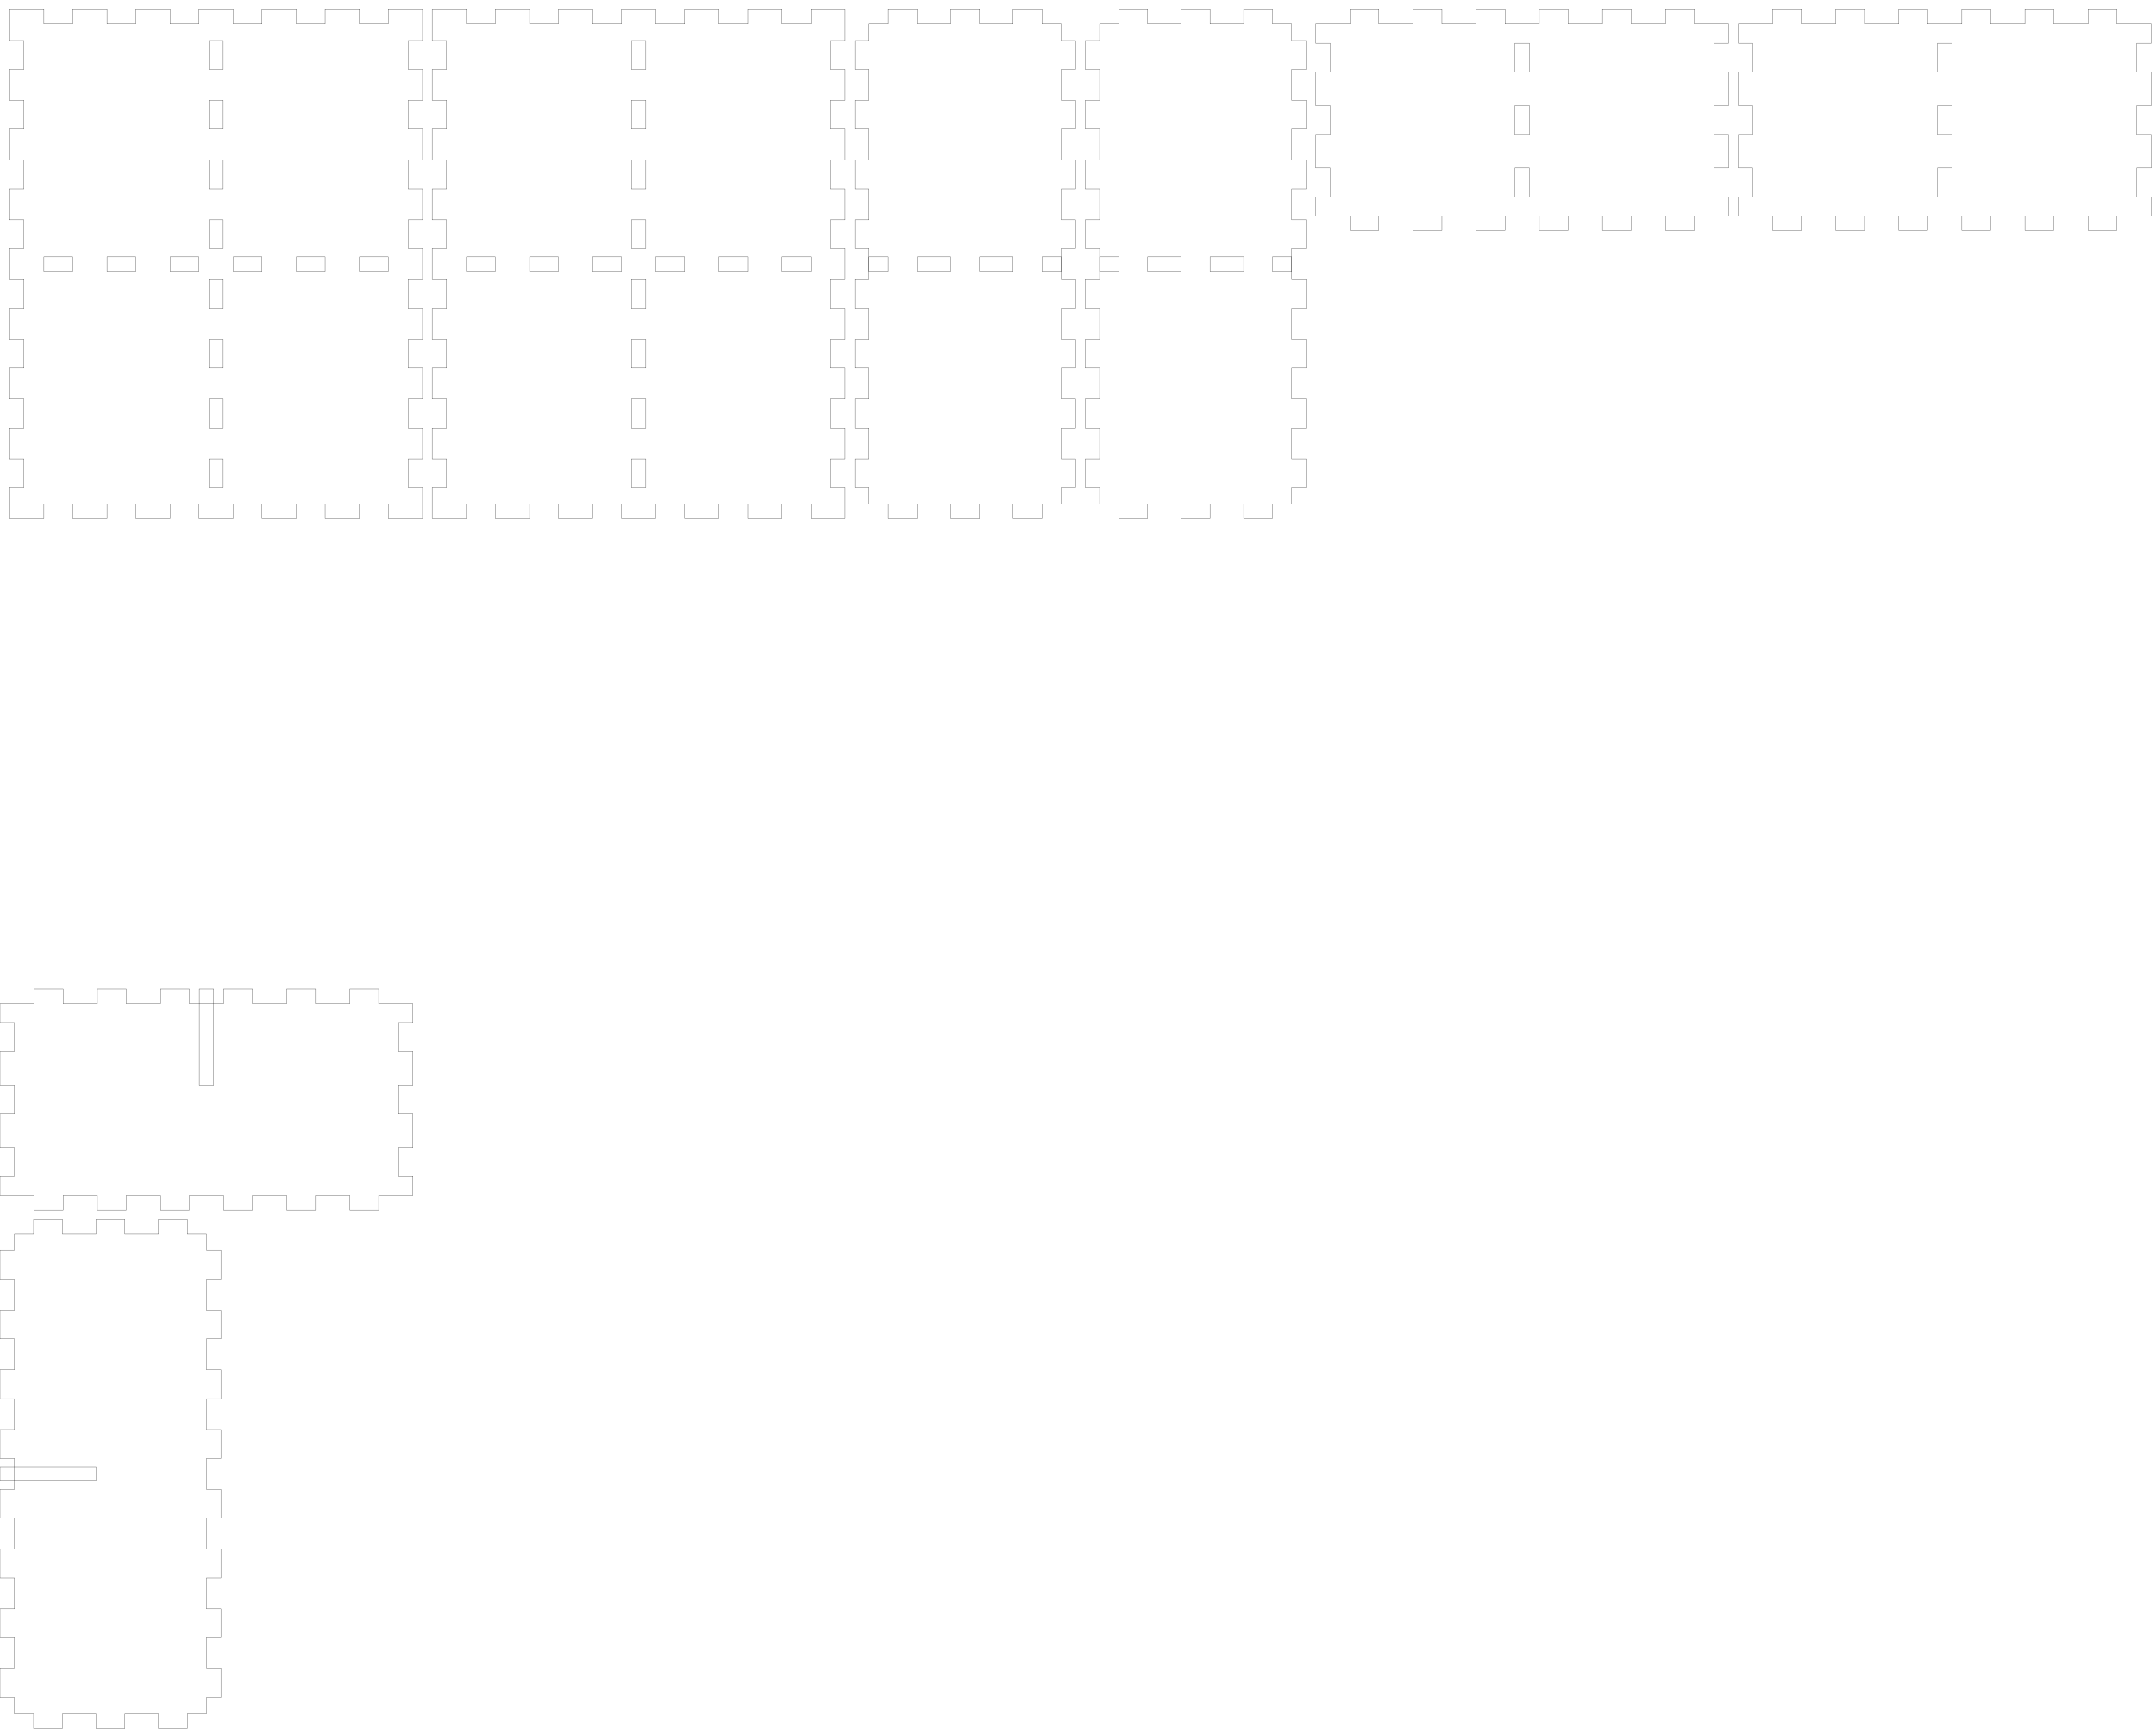
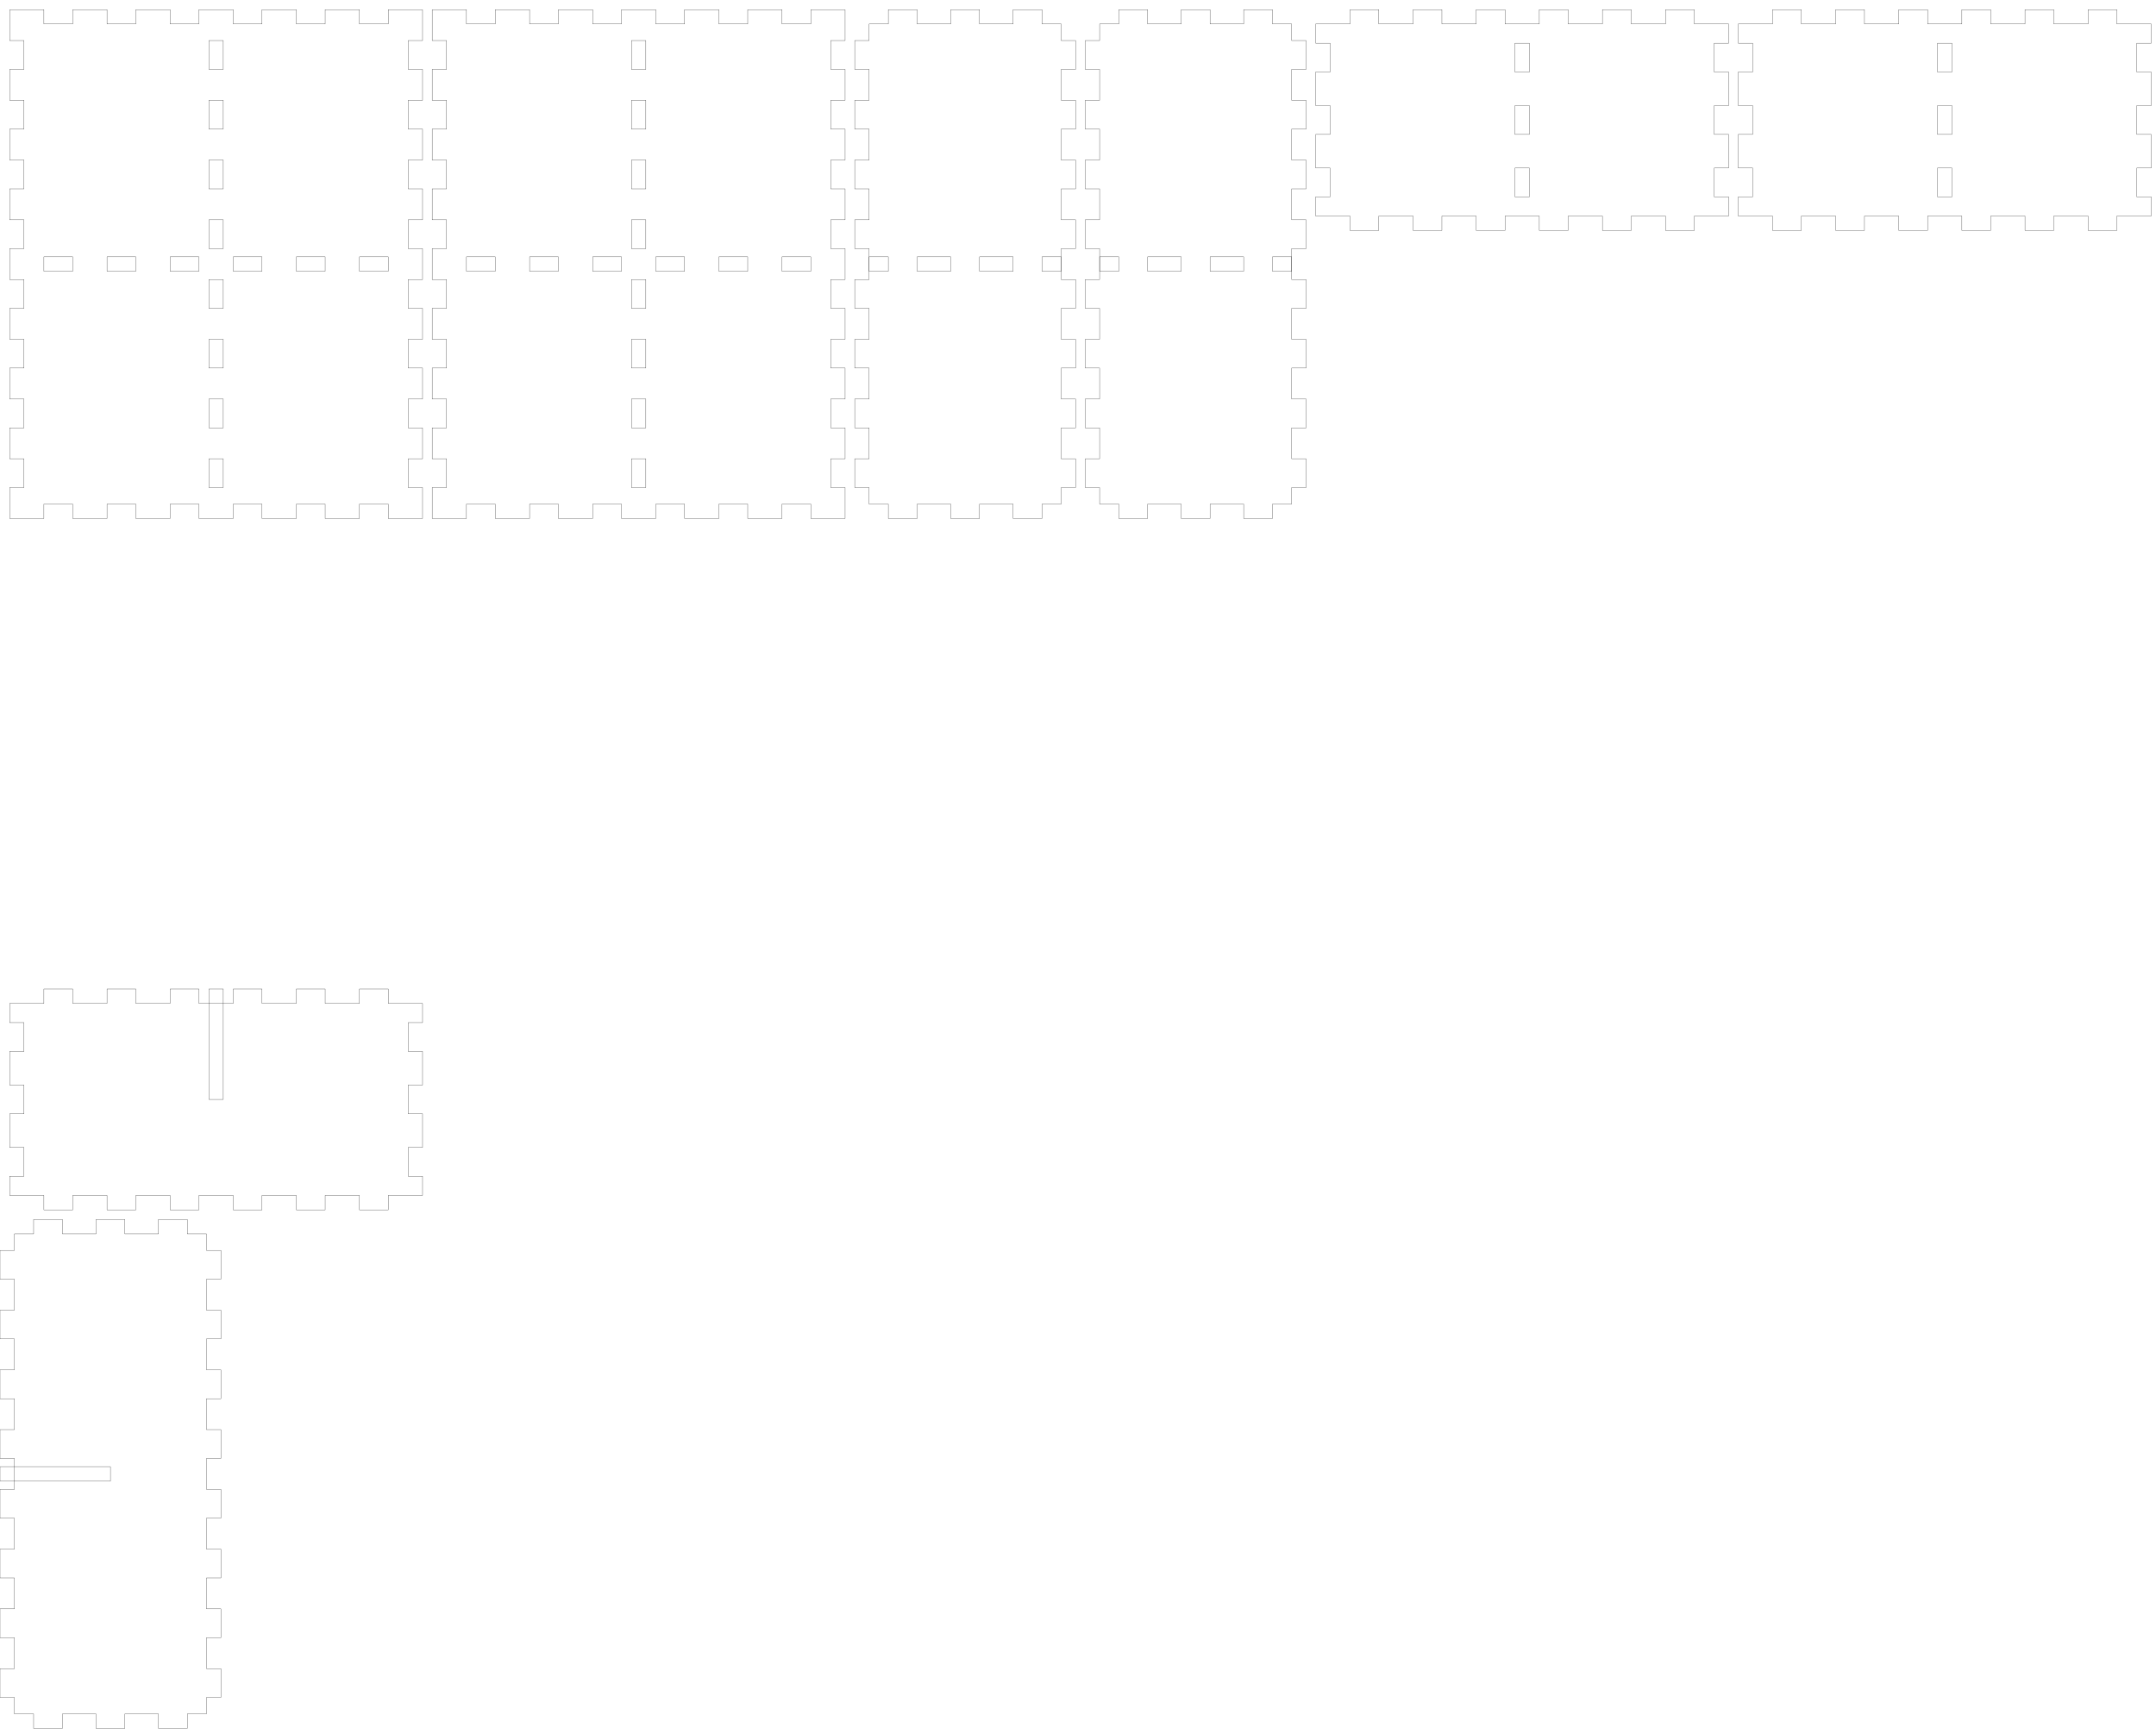
<svg xmlns="http://www.w3.org/2000/svg" width="449mm" height="361mm" viewBox="0 0 449 361" version="1.1" id="svg5">
  <defs id="defs2" />
  <g id="layer1">
    <g id="piece_001">
      <path id="side_001" style="fill:none;stroke:#000000;stroke-width:0.051" d="M 274 5 L 281.143 5 L 281.143 2 L 287.143 2 L 287.143 5 L 294.286 5 L 294.286 2 L 300.286 2 L 300.286 5 L 307.429 5 L 307.429 2 L 313.429 2 L 313.429 5 L 320.571 5 L 320.571 2 L 326.571 2 L 326.571 5 L 333.714 5 L 333.714 2 L 339.714 2 L 339.714 5 L 346.857 5 L 346.857 2 L 352.857 2 L 352.857 5 L 360 5" />
      <path id="side_002" style="fill:none;stroke:#000000;stroke-width:0.051" d="M 360 5 L 360 9 L 357 9 L 357 15 L 360 15 L 360 22 L 357 22 L 357 28 L 360 28 L 360 35 L 357 35 L 357 41 L 360 41 L 360 45" />
      <path id="hole_001" style="fill:none;stroke:#000000;stroke-width:0.051" d="M 315.5 9 L 315.5 15 L 318.5 15 L 318.5 9 L 315.5 9 Z" />
      <path id="hole_002" style="fill:none;stroke:#000000;stroke-width:0.051" d="M 315.5 22 L 315.5 28 L 318.5 28 L 318.5 22 L 315.5 22 Z" />
      <path id="hole_003" style="fill:none;stroke:#000000;stroke-width:0.051" d="M 315.5 35 L 315.5 41 L 318.5 41 L 318.5 35 L 315.5 35 Z" />
      <path id="side_003" style="fill:none;stroke:#000000;stroke-width:0.051" d="M 360 45 L 352.857 45 L 352.857 48 L 346.857 48 L 346.857 45 L 339.714 45 L 339.714 48 L 333.714 48 L 333.714 45 L 326.571 45 L 326.571 48 L 320.571 48 L 320.571 45 L 313.429 45 L 313.429 48 L 307.429 48 L 307.429 45 L 300.286 45 L 300.286 48 L 294.286 48 L 294.286 45 L 287.143 45 L 287.143 48 L 281.143 48 L 281.143 45 L 274 45" />
      <path id="side_004" style="fill:none;stroke:#000000;stroke-width:0.051" d="M 274 45 L 274 41 L 277 41 L 277 35 L 274 35 L 274 28 L 277 28 L 277 22 L 274 22 L 274 15 L 277 15 L 277 9 L 274 9 L 274 5" />
    </g>
    <g id="xdivider_001">
-       <path id="side_005" style="fill:none;stroke:#000000;stroke-width:0.051" d="M 0 209 L 7.143 209 L 7.143 206 L 13.143 206 L 13.143 209 L 20.286 209 L 20.286 206 L 26.286 206 L 26.286 209 L 33.429 209 L 33.429 206 L 39.429 206 L 39.429 209 L 46.571 209 L 46.571 206 L 52.571 206 L 52.571 209 L 59.714 209 L 59.714 206 L 65.714 206 L 65.714 209 L 72.857 209 L 72.857 206 L 78.857 206 L 78.857 209 L 86 209" />
-       <path id="side_006" style="fill:none;stroke:#000000;stroke-width:0.051" d="M 86 209 L 86 213 L 83 213 L 83 219 L 86 219 L 86 226 L 83 226 L 83 232 L 86 232 L 86 239 L 83 239 L 83 245 L 86 245 L 86 249" />
-       <path id="slot_001" style="fill:none;stroke:#000000;stroke-width:0.051" d="M 41.5 206 L 41.5 226 L 44.5 226 L 44.5 206 L 41.5 206 Z" />
-       <path id="side_007" style="fill:none;stroke:#000000;stroke-width:0.051" d="M 86 249 L 78.857 249 L 78.857 252 L 72.857 252 L 72.857 249 L 65.714 249 L 65.714 252 L 59.714 252 L 59.714 249 L 52.571 249 L 52.571 252 L 46.571 252 L 46.571 249 L 39.429 249 L 39.429 252 L 33.429 252 L 33.429 249 L 26.286 249 L 26.286 252 L 20.286 252 L 20.286 249 L 13.143 249 L 13.143 252 L 7.143 252 L 7.143 249 L 0 249" />
-       <path id="side_008" style="fill:none;stroke:#000000;stroke-width:0.051" d="M 0 249 L 0 245 L 3 245 L 3 239 L 0 239 L 0 232 L 3 232 L 3 226 L 0 226 L 0 219 L 3 219 L 3 213 L 0 213 L 0 209" />
+       <path id="side_005" style="fill:none;stroke:#000000;stroke-width:0.051" d="M 2 209 L 9.143 209 L 9.143 206 L 15.143 206 L 15.143 209 L 22.286 209 L 22.286 206 L 28.286 206 L 28.286 209 L 35.429 209 L 35.429 206 L 41.429 206 L 41.429 209 L 48.571 209 L 48.571 206 L 54.571 206 L 54.571 209 L 61.714 209 L 61.714 206 L 67.714 206 L 67.714 209 L 74.857 209 L 74.857 206 L 80.857 206 L 80.857 209 L 88 209" />
+       <path id="side_006" style="fill:none;stroke:#000000;stroke-width:0.051" d="M 88 209 L 88 213 L 85 213 L 85 219 L 88 219 L 88 226 L 85 226 L 85 232 L 88 232 L 88 239 L 85 239 L 85 245 L 88 245 L 88 249" />
+       <path id="slot_001" style="fill:none;stroke:#000000;stroke-width:0.051" d="M 43.5 206 L 43.5 229 L 46.5 229 L 46.5 206 L 43.5 206 Z" />
+       <path id="side_007" style="fill:none;stroke:#000000;stroke-width:0.051" d="M 88 249 L 80.857 249 L 80.857 252 L 74.857 252 L 74.857 249 L 67.714 249 L 67.714 252 L 61.714 252 L 61.714 249 L 54.571 249 L 54.571 252 L 48.571 252 L 48.571 249 L 41.429 249 L 41.429 252 L 35.429 252 L 35.429 249 L 28.286 249 L 28.286 252 L 22.286 252 L 22.286 249 L 15.143 249 L 15.143 252 L 9.143 252 L 9.143 249 L 2 249" />
+       <path id="side_008" style="fill:none;stroke:#000000;stroke-width:0.051" d="M 2 249 L 2 245 L 5 245 L 5 239 L 2 239 L 2 232 L 5 232 L 5 226 L 2 226 L 2 219 L 5 219 L 5 213 L 2 213 L 2 209" />
    </g>
    <g id="piece_002">
      <path id="side_009" style="fill:none;stroke:#000000;stroke-width:0.051" d="M 181 5 L 185 5 L 185 2 L 191 2 L 191 5 L 198 5 L 198 2 L 204 2 L 204 5 L 211 5 L 211 2 L 217 2 L 217 5 L 221 5" />
      <path id="hole_004" style="fill:none;stroke:#000000;stroke-width:0.051" d="M 181 56.5 L 185 56.5 L 185 53.5 L 181 53.5 L 181 56.5 Z" />
      <path id="hole_005" style="fill:none;stroke:#000000;stroke-width:0.051" d="M 191 56.5 L 198 56.5 L 198 53.5 L 191 53.5 L 191 56.5 Z" />
      <path id="hole_006" style="fill:none;stroke:#000000;stroke-width:0.051" d="M 204 56.5 L 211 56.5 L 211 53.5 L 204 53.5 L 204 56.5 Z" />
      <path id="hole_007" style="fill:none;stroke:#000000;stroke-width:0.051" d="M 217 56.5 L 221 56.5 L 221 53.5 L 217 53.5 L 217 56.5 Z" />
      <path id="side_010" style="fill:none;stroke:#000000;stroke-width:0.051" d="M 221 5 L 221 8.444 L 224 8.444 L 224 14.444 L 221 14.444 L 221 20.889 L 224 20.889 L 224 26.889 L 221 26.889 L 221 33.333 L 224 33.333 L 224 39.333 L 221 39.333 L 221 45.778 L 224 45.778 L 224 51.778 L 221 51.778 L 221 58.222 L 224 58.222 L 224 64.222 L 221 64.222 L 221 70.667 L 224 70.667 L 224 76.667 L 221 76.667 L 221 83.111 L 224 83.111 L 224 89.111 L 221 89.111 L 221 95.556 L 224 95.556 L 224 101.556 L 221 101.556 L 221 105" />
      <path id="side_011" style="fill:none;stroke:#000000;stroke-width:0.051" d="M 221 105 L 217 105 L 217 108 L 211 108 L 211 105 L 204 105 L 204 108 L 198 108 L 198 105 L 191 105 L 191 108 L 185 108 L 185 105 L 181 105" />
      <path id="side_012" style="fill:none;stroke:#000000;stroke-width:0.051" d="M 181 105 L 181 101.556 L 178 101.556 L 178 95.556 L 181 95.556 L 181 89.111 L 178 89.111 L 178 83.111 L 181 83.111 L 181 76.667 L 178 76.667 L 178 70.667 L 181 70.667 L 181 64.222 L 178 64.222 L 178 58.222 L 181 58.222 L 181 51.778 L 178 51.778 L 178 45.778 L 181 45.778 L 181 39.333 L 178 39.333 L 178 33.333 L 181 33.333 L 181 26.889 L 178 26.889 L 178 20.889 L 181 20.889 L 181 14.444 L 178 14.444 L 178 8.444 L 181 8.444 L 181 5" />
    </g>
    <g id="ydivider_001">
      <path id="side_013" style="fill:none;stroke:#000000;stroke-width:0.051" d="M 3 257 L 7 257 L 7 254 L 13 254 L 13 257 L 20 257 L 20 254 L 26 254 L 26 257 L 33 257 L 33 254 L 39 254 L 39 257 L 43 257" />
-       <path id="slot_002" style="fill:none;stroke:#000000;stroke-width:0.051" d="M 0 305.5 L 20 305.5 L 20 308.5 L 0 308.5 L 0 305.5 Z" />
+       <path id="slot_002" style="fill:none;stroke:#000000;stroke-width:0.051" d="M 0 305.5 L 23 305.5 L 23 308.5 L 0 308.5 L 0 305.5 Z" />
      <path id="side_014" style="fill:none;stroke:#000000;stroke-width:0.051" d="M 43 257 L 43 260.444 L 46 260.444 L 46 266.444 L 43 266.444 L 43 272.889 L 46 272.889 L 46 278.889 L 43 278.889 L 43 285.333 L 46 285.333 L 46 291.333 L 43 291.333 L 43 297.778 L 46 297.778 L 46 303.778 L 43 303.778 L 43 310.222 L 46 310.222 L 46 316.222 L 43 316.222 L 43 322.667 L 46 322.667 L 46 328.667 L 43 328.667 L 43 335.111 L 46 335.111 L 46 341.111 L 43 341.111 L 43 347.556 L 46 347.556 L 46 353.556 L 43 353.556 L 43 357" />
      <path id="side_015" style="fill:none;stroke:#000000;stroke-width:0.051" d="M 43 357 L 39 357 L 39 360 L 33 360 L 33 357 L 26 357 L 26 360 L 20 360 L 20 357 L 13 357 L 13 360 L 7 360 L 7 357 L 3 357" />
      <path id="side_016" style="fill:none;stroke:#000000;stroke-width:0.051" d="M 3 357 L 3 353.556 L 0 353.556 L 0 347.556 L 3 347.556 L 3 341.111 L 0 341.111 L 0 335.111 L 3 335.111 L 3 328.667 L 0 328.667 L 0 322.667 L 3 322.667 L 3 316.222 L 0 316.222 L 0 310.222 L 3 310.222 L 3 303.778 L 0 303.778 L 0 297.778 L 3 297.778 L 3 291.333 L 0 291.333 L 0 285.333 L 3 285.333 L 3 278.889 L 0 278.889 L 0 272.889 L 3 272.889 L 3 266.444 L 0 266.444 L 0 260.444 L 3 260.444 L 3 257" />
    </g>
    <g id="piece_003">
      <path id="side_017" style="fill:none;stroke:#000000;stroke-width:0.051" d="M 2 2 L 9.143 2 L 9.143 5 L 15.143 5 L 15.143 2 L 22.286 2 L 22.286 5 L 28.286 5 L 28.286 2 L 35.429 2 L 35.429 5 L 41.429 5 L 41.429 2 L 48.571 2 L 48.571 5 L 54.571 5 L 54.571 2 L 61.714 2 L 61.714 5 L 67.714 5 L 67.714 2 L 74.857 2 L 74.857 5 L 80.857 5 L 80.857 2 L 88 2" />
      <path id="hole_008" style="fill:none;stroke:#000000;stroke-width:0.051" d="M 9.143 56.5 L 15.143 56.5 L 15.143 53.5 L 9.143 53.5 L 9.143 56.5 Z" />
      <path id="hole_009" style="fill:none;stroke:#000000;stroke-width:0.051" d="M 22.286 56.5 L 28.286 56.5 L 28.286 53.5 L 22.286 53.5 L 22.286 56.5 Z" />
      <path id="hole_010" style="fill:none;stroke:#000000;stroke-width:0.051" d="M 35.429 56.5 L 41.429 56.5 L 41.429 53.5 L 35.429 53.5 L 35.429 56.5 Z" />
      <path id="hole_011" style="fill:none;stroke:#000000;stroke-width:0.051" d="M 48.571 56.5 L 54.571 56.5 L 54.571 53.5 L 48.571 53.5 L 48.571 56.5 Z" />
      <path id="hole_012" style="fill:none;stroke:#000000;stroke-width:0.051" d="M 61.714 56.5 L 67.714 56.5 L 67.714 53.5 L 61.714 53.5 L 61.714 56.5 Z" />
      <path id="hole_013" style="fill:none;stroke:#000000;stroke-width:0.051" d="M 74.857 56.5 L 80.857 56.5 L 80.857 53.5 L 74.857 53.5 L 74.857 56.5 Z" />
      <path id="side_018" style="fill:none;stroke:#000000;stroke-width:0.051" d="M 88 2 L 88 8.444 L 85 8.444 L 85 14.444 L 88 14.444 L 88 20.889 L 85 20.889 L 85 26.889 L 88 26.889 L 88 33.333 L 85 33.333 L 85 39.333 L 88 39.333 L 88 45.778 L 85 45.778 L 85 51.778 L 88 51.778 L 88 58.222 L 85 58.222 L 85 64.222 L 88 64.222 L 88 70.667 L 85 70.667 L 85 76.667 L 88 76.667 L 88 83.111 L 85 83.111 L 85 89.111 L 88 89.111 L 88 95.556 L 85 95.556 L 85 101.556 L 88 101.556 L 88 108" />
      <path id="hole_014" style="fill:none;stroke:#000000;stroke-width:0.051" d="M 43.5 8.444 L 43.5 14.444 L 46.5 14.444 L 46.5 8.444 L 43.5 8.444 Z" />
      <path id="hole_015" style="fill:none;stroke:#000000;stroke-width:0.051" d="M 43.5 20.889 L 43.5 26.889 L 46.5 26.889 L 46.5 20.889 L 43.5 20.889 Z" />
      <path id="hole_016" style="fill:none;stroke:#000000;stroke-width:0.051" d="M 43.5 33.333 L 43.5 39.333 L 46.5 39.333 L 46.5 33.333 L 43.5 33.333 Z" />
      <path id="hole_017" style="fill:none;stroke:#000000;stroke-width:0.051" d="M 43.5 45.778 L 43.5 51.778 L 46.5 51.778 L 46.5 45.778 L 43.5 45.778 Z" />
      <path id="hole_018" style="fill:none;stroke:#000000;stroke-width:0.051" d="M 43.5 58.222 L 43.5 64.222 L 46.5 64.222 L 46.5 58.222 L 43.5 58.222 Z" />
      <path id="hole_019" style="fill:none;stroke:#000000;stroke-width:0.051" d="M 43.5 70.667 L 43.5 76.667 L 46.5 76.667 L 46.5 70.667 L 43.5 70.667 Z" />
      <path id="hole_020" style="fill:none;stroke:#000000;stroke-width:0.051" d="M 43.5 83.111 L 43.5 89.111 L 46.5 89.111 L 46.5 83.111 L 43.5 83.111 Z" />
      <path id="hole_021" style="fill:none;stroke:#000000;stroke-width:0.051" d="M 43.5 95.556 L 43.5 101.556 L 46.5 101.556 L 46.5 95.556 L 43.5 95.556 Z" />
      <path id="side_019" style="fill:none;stroke:#000000;stroke-width:0.051" d="M 88 108 L 80.857 108 L 80.857 105 L 74.857 105 L 74.857 108 L 67.714 108 L 67.714 105 L 61.714 105 L 61.714 108 L 54.571 108 L 54.571 105 L 48.571 105 L 48.571 108 L 41.429 108 L 41.429 105 L 35.429 105 L 35.429 108 L 28.286 108 L 28.286 105 L 22.286 105 L 22.286 108 L 15.143 108 L 15.143 105 L 9.143 105 L 9.143 108 L 2 108" />
      <path id="side_020" style="fill:none;stroke:#000000;stroke-width:0.051" d="M 2 108 L 2 101.556 L 5 101.556 L 5 95.556 L 2 95.556 L 2 89.111 L 5 89.111 L 5 83.111 L 2 83.111 L 2 76.667 L 5 76.667 L 5 70.667 L 2 70.667 L 2 64.222 L 5 64.222 L 5 58.222 L 2 58.222 L 2 51.778 L 5 51.778 L 5 45.778 L 2 45.778 L 2 39.333 L 5 39.333 L 5 33.333 L 2 33.333 L 2 26.889 L 5 26.889 L 5 20.889 L 2 20.889 L 2 14.444 L 5 14.444 L 5 8.444 L 2 8.444 L 2 2" />
    </g>
    <g id="piece_004">
      <path id="side_021" style="fill:none;stroke:#000000;stroke-width:0.051" d="M 90 2 L 97.143 2 L 97.143 5 L 103.143 5 L 103.143 2 L 110.286 2 L 110.286 5 L 116.286 5 L 116.286 2 L 123.429 2 L 123.429 5 L 129.429 5 L 129.429 2 L 136.571 2 L 136.571 5 L 142.571 5 L 142.571 2 L 149.714 2 L 149.714 5 L 155.714 5 L 155.714 2 L 162.857 2 L 162.857 5 L 168.857 5 L 168.857 2 L 176 2" />
      <path id="hole_022" style="fill:none;stroke:#000000;stroke-width:0.051" d="M 97.143 56.5 L 103.143 56.5 L 103.143 53.5 L 97.143 53.5 L 97.143 56.5 Z" />
      <path id="hole_023" style="fill:none;stroke:#000000;stroke-width:0.051" d="M 110.286 56.5 L 116.286 56.5 L 116.286 53.5 L 110.286 53.5 L 110.286 56.5 Z" />
      <path id="hole_024" style="fill:none;stroke:#000000;stroke-width:0.051" d="M 123.429 56.5 L 129.429 56.5 L 129.429 53.5 L 123.429 53.5 L 123.429 56.5 Z" />
      <path id="hole_025" style="fill:none;stroke:#000000;stroke-width:0.051" d="M 136.571 56.5 L 142.571 56.5 L 142.571 53.5 L 136.571 53.5 L 136.571 56.5 Z" />
      <path id="hole_026" style="fill:none;stroke:#000000;stroke-width:0.051" d="M 149.714 56.5 L 155.714 56.5 L 155.714 53.5 L 149.714 53.5 L 149.714 56.5 Z" />
      <path id="hole_027" style="fill:none;stroke:#000000;stroke-width:0.051" d="M 162.857 56.5 L 168.857 56.5 L 168.857 53.5 L 162.857 53.5 L 162.857 56.5 Z" />
      <path id="side_022" style="fill:none;stroke:#000000;stroke-width:0.051" d="M 176 2 L 176 8.444 L 173 8.444 L 173 14.444 L 176 14.444 L 176 20.889 L 173 20.889 L 173 26.889 L 176 26.889 L 176 33.333 L 173 33.333 L 173 39.333 L 176 39.333 L 176 45.778 L 173 45.778 L 173 51.778 L 176 51.778 L 176 58.222 L 173 58.222 L 173 64.222 L 176 64.222 L 176 70.667 L 173 70.667 L 173 76.667 L 176 76.667 L 176 83.111 L 173 83.111 L 173 89.111 L 176 89.111 L 176 95.556 L 173 95.556 L 173 101.556 L 176 101.556 L 176 108" />
      <path id="hole_028" style="fill:none;stroke:#000000;stroke-width:0.051" d="M 131.5 8.444 L 131.5 14.444 L 134.5 14.444 L 134.5 8.444 L 131.5 8.444 Z" />
      <path id="hole_029" style="fill:none;stroke:#000000;stroke-width:0.051" d="M 131.5 20.889 L 131.5 26.889 L 134.5 26.889 L 134.5 20.889 L 131.5 20.889 Z" />
      <path id="hole_030" style="fill:none;stroke:#000000;stroke-width:0.051" d="M 131.5 33.333 L 131.5 39.333 L 134.5 39.333 L 134.5 33.333 L 131.5 33.333 Z" />
      <path id="hole_031" style="fill:none;stroke:#000000;stroke-width:0.051" d="M 131.5 45.778 L 131.5 51.778 L 134.5 51.778 L 134.5 45.778 L 131.5 45.778 Z" />
      <path id="hole_032" style="fill:none;stroke:#000000;stroke-width:0.051" d="M 131.5 58.222 L 131.5 64.222 L 134.5 64.222 L 134.5 58.222 L 131.5 58.222 Z" />
      <path id="hole_033" style="fill:none;stroke:#000000;stroke-width:0.051" d="M 131.5 70.667 L 131.5 76.667 L 134.5 76.667 L 134.5 70.667 L 131.5 70.667 Z" />
      <path id="hole_034" style="fill:none;stroke:#000000;stroke-width:0.051" d="M 131.5 83.111 L 131.5 89.111 L 134.5 89.111 L 134.5 83.111 L 131.5 83.111 Z" />
      <path id="hole_035" style="fill:none;stroke:#000000;stroke-width:0.051" d="M 131.5 95.556 L 131.5 101.556 L 134.5 101.556 L 134.5 95.556 L 131.5 95.556 Z" />
      <path id="side_023" style="fill:none;stroke:#000000;stroke-width:0.051" d="M 176 108 L 168.857 108 L 168.857 105 L 162.857 105 L 162.857 108 L 155.714 108 L 155.714 105 L 149.714 105 L 149.714 108 L 142.571 108 L 142.571 105 L 136.571 105 L 136.571 108 L 129.429 108 L 129.429 105 L 123.429 105 L 123.429 108 L 116.286 108 L 116.286 105 L 110.286 105 L 110.286 108 L 103.143 108 L 103.143 105 L 97.143 105 L 97.143 108 L 90 108" />
      <path id="side_024" style="fill:none;stroke:#000000;stroke-width:0.051" d="M 90 108 L 90 101.556 L 93 101.556 L 93 95.556 L 90 95.556 L 90 89.111 L 93 89.111 L 93 83.111 L 90 83.111 L 90 76.667 L 93 76.667 L 93 70.667 L 90 70.667 L 90 64.222 L 93 64.222 L 93 58.222 L 90 58.222 L 90 51.778 L 93 51.778 L 93 45.778 L 90 45.778 L 90 39.333 L 93 39.333 L 93 33.333 L 90 33.333 L 90 26.889 L 93 26.889 L 93 20.889 L 90 20.889 L 90 14.444 L 93 14.444 L 93 8.444 L 90 8.444 L 90 2" />
    </g>
    <g id="piece_005">
      <path id="side_025" style="fill:none;stroke:#000000;stroke-width:0.051" d="M 229 5 L 233 5 L 233 2 L 239 2 L 239 5 L 246 5 L 246 2 L 252 2 L 252 5 L 259 5 L 259 2 L 265 2 L 265 5 L 269 5" />
      <path id="hole_036" style="fill:none;stroke:#000000;stroke-width:0.051" d="M 229 56.5 L 233 56.5 L 233 53.5 L 229 53.5 L 229 56.5 Z" />
      <path id="hole_037" style="fill:none;stroke:#000000;stroke-width:0.051" d="M 239 56.5 L 246 56.5 L 246 53.5 L 239 53.5 L 239 56.5 Z" />
      <path id="hole_038" style="fill:none;stroke:#000000;stroke-width:0.051" d="M 252 56.5 L 259 56.5 L 259 53.5 L 252 53.5 L 252 56.5 Z" />
      <path id="hole_039" style="fill:none;stroke:#000000;stroke-width:0.051" d="M 265 56.5 L 269 56.5 L 269 53.5 L 265 53.5 L 265 56.5 Z" />
      <path id="side_026" style="fill:none;stroke:#000000;stroke-width:0.051" d="M 269 5 L 269 8.444 L 272 8.444 L 272 14.444 L 269 14.444 L 269 20.889 L 272 20.889 L 272 26.889 L 269 26.889 L 269 33.333 L 272 33.333 L 272 39.333 L 269 39.333 L 269 45.778 L 272 45.778 L 272 51.778 L 269 51.778 L 269 58.222 L 272 58.222 L 272 64.222 L 269 64.222 L 269 70.667 L 272 70.667 L 272 76.667 L 269 76.667 L 269 83.111 L 272 83.111 L 272 89.111 L 269 89.111 L 269 95.556 L 272 95.556 L 272 101.556 L 269 101.556 L 269 105" />
      <path id="side_027" style="fill:none;stroke:#000000;stroke-width:0.051" d="M 269 105 L 265 105 L 265 108 L 259 108 L 259 105 L 252 105 L 252 108 L 246 108 L 246 105 L 239 105 L 239 108 L 233 108 L 233 105 L 229 105" />
      <path id="side_028" style="fill:none;stroke:#000000;stroke-width:0.051" d="M 229 105 L 229 101.556 L 226 101.556 L 226 95.556 L 229 95.556 L 229 89.111 L 226 89.111 L 226 83.111 L 229 83.111 L 229 76.667 L 226 76.667 L 226 70.667 L 229 70.667 L 229 64.222 L 226 64.222 L 226 58.222 L 229 58.222 L 229 51.778 L 226 51.778 L 226 45.778 L 229 45.778 L 229 39.333 L 226 39.333 L 226 33.333 L 229 33.333 L 229 26.889 L 226 26.889 L 226 20.889 L 229 20.889 L 229 14.444 L 226 14.444 L 226 8.444 L 229 8.444 L 229 5" />
    </g>
    <g id="piece_006">
      <path id="side_029" style="fill:none;stroke:#000000;stroke-width:0.051" d="M 362 5 L 369.143 5 L 369.143 2 L 375.143 2 L 375.143 5 L 382.286 5 L 382.286 2 L 388.286 2 L 388.286 5 L 395.429 5 L 395.429 2 L 401.429 2 L 401.429 5 L 408.571 5 L 408.571 2 L 414.571 2 L 414.571 5 L 421.714 5 L 421.714 2 L 427.714 2 L 427.714 5 L 434.857 5 L 434.857 2 L 440.857 2 L 440.857 5 L 448 5" />
      <path id="side_030" style="fill:none;stroke:#000000;stroke-width:0.051" d="M 448 5 L 448 9 L 445 9 L 445 15 L 448 15 L 448 22 L 445 22 L 445 28 L 448 28 L 448 35 L 445 35 L 445 41 L 448 41 L 448 45" />
      <path id="hole_040" style="fill:none;stroke:#000000;stroke-width:0.051" d="M 403.5 9 L 403.5 15 L 406.5 15 L 406.5 9 L 403.5 9 Z" />
      <path id="hole_041" style="fill:none;stroke:#000000;stroke-width:0.051" d="M 403.5 22 L 403.5 28 L 406.5 28 L 406.5 22 L 403.5 22 Z" />
      <path id="hole_042" style="fill:none;stroke:#000000;stroke-width:0.051" d="M 403.5 35 L 403.5 41 L 406.5 41 L 406.5 35 L 403.5 35 Z" />
      <path id="side_031" style="fill:none;stroke:#000000;stroke-width:0.051" d="M 448 45 L 440.857 45 L 440.857 48 L 434.857 48 L 434.857 45 L 427.714 45 L 427.714 48 L 421.714 48 L 421.714 45 L 414.571 45 L 414.571 48 L 408.571 48 L 408.571 45 L 401.429 45 L 401.429 48 L 395.429 48 L 395.429 45 L 388.286 45 L 388.286 48 L 382.286 48 L 382.286 45 L 375.143 45 L 375.143 48 L 369.143 48 L 369.143 45 L 362 45" />
      <path id="side_032" style="fill:none;stroke:#000000;stroke-width:0.051" d="M 362 45 L 362 41 L 365 41 L 365 35 L 362 35 L 362 28 L 365 28 L 365 22 L 362 22 L 362 15 L 365 15 L 365 9 L 362 9 L 362 5" />
    </g>
  </g>
</svg>
